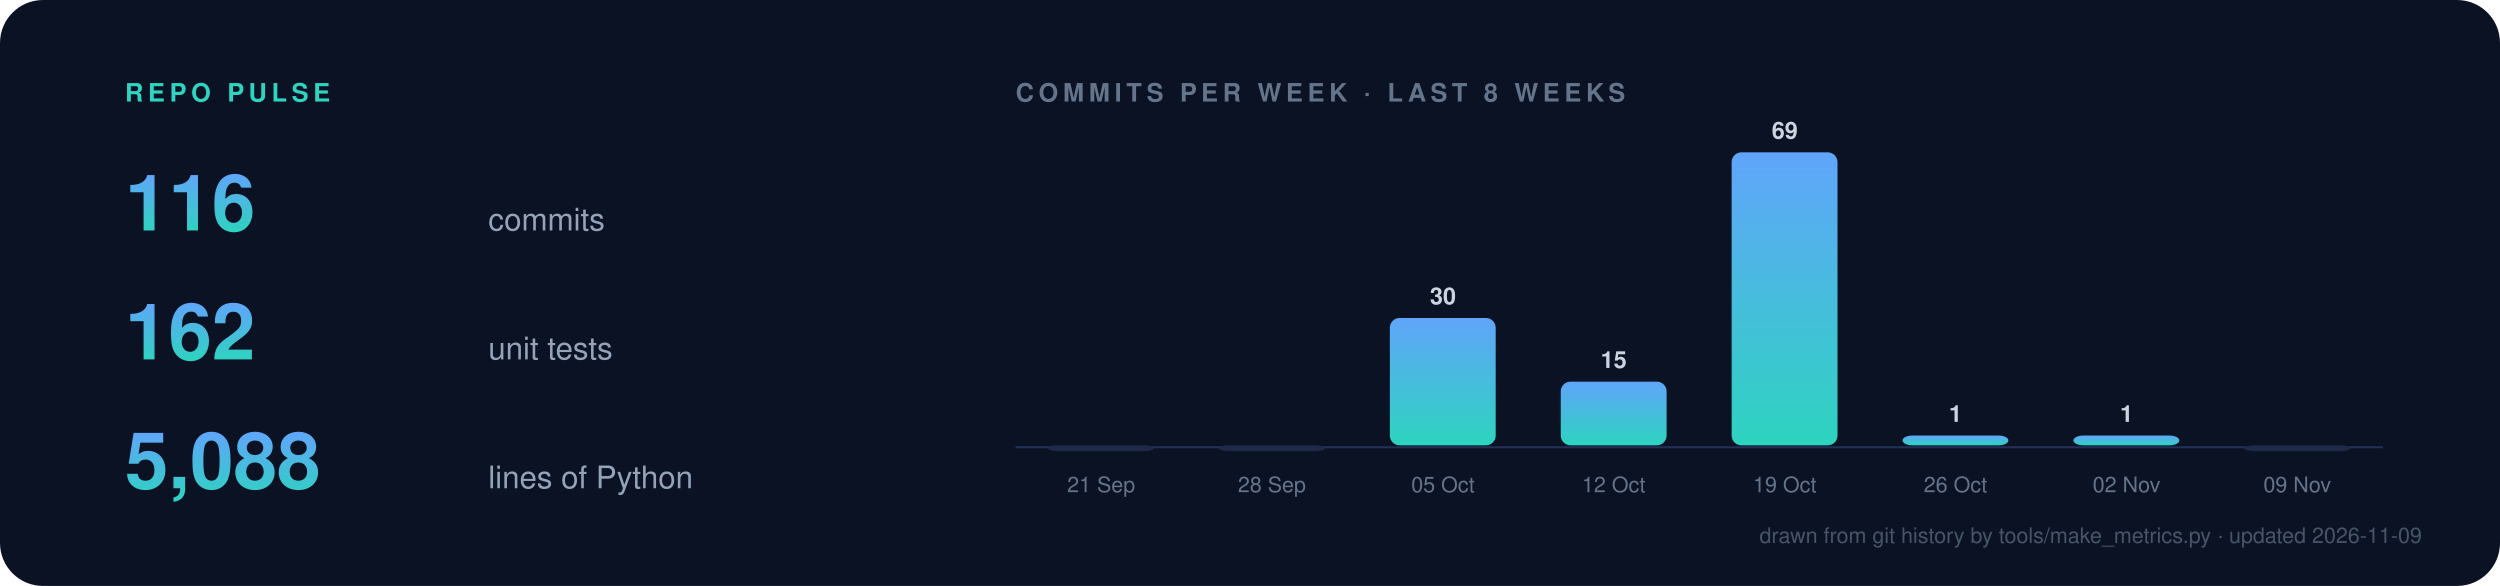
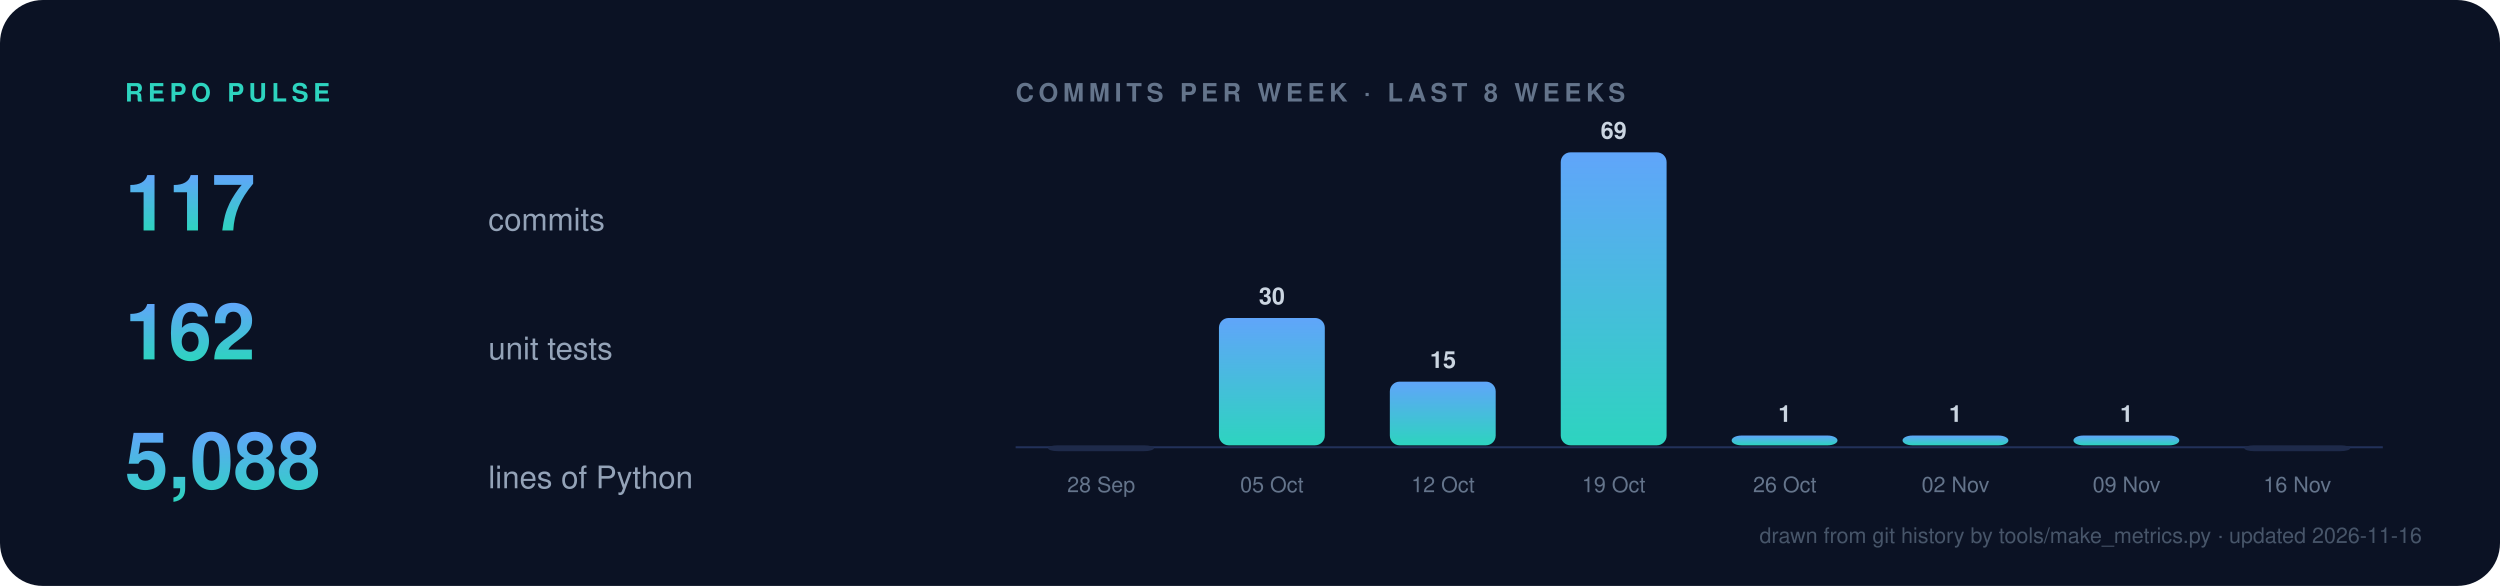
<svg xmlns="http://www.w3.org/2000/svg" width="1280" height="300" viewBox="0 0 1280 300" role="img" aria-labelledby="t">
  <defs>
    <linearGradient id="ac" x1="0" y1="1" x2="0" y2="0">
      <stop offset="0" stop-color="#2dd4bf" />
      <stop offset="1" stop-color="#60a5fa" />
    </linearGradient>
    <clipPath id="r">
      <rect width="1280" height="300" rx="22" />
    </clipPath>
  </defs>
  <g clip-path="url(#r)" font-family="ui-sans-serif,-apple-system,'Segoe UI',Helvetica,Arial,sans-serif">
    <rect width="1280" height="300" fill="#0b1224" />
    <text x="64" y="52" font-size="13" font-weight="800" letter-spacing="2.4" fill="#2dd4bf">REPO PULSE</text>
-     <text x="64" y="118" font-size="40" font-weight="800" fill="url(#ac)">116</text>
+     <text x="64" y="118" font-size="40" font-weight="800" fill="url(#ac)">117</text>
    <text x="250" y="118" font-size="16" fill="#94a3b8">commits</text>
    <text x="64" y="184" font-size="40" font-weight="800" fill="url(#ac)">162</text>
    <text x="250" y="184" font-size="16" fill="#94a3b8">unit tests</text>
    <text x="64" y="250" font-size="40" font-weight="800" fill="url(#ac)">5,088</text>
    <text x="250" y="250" font-size="16" fill="#94a3b8">lines of Python</text>
    <text x="520" y="52" font-size="13" font-weight="800" letter-spacing="2.4" fill="#64748b">COMMITS PER WEEK · LAST 8 WEEKS</text>
    <line x1="520" y1="229" x2="1220" y2="229" stroke="#22315a" />
    <rect x="536.6" y="228.0" width="54.2" height="3.0" rx="5" fill="#1e2a4a" />
-     <rect x="624.1" y="228.0" width="54.2" height="3.0" rx="5" fill="#1e2a4a" />
-     <rect x="711.6" y="162.8" width="54.2" height="65.2" rx="5" fill="url(#ac)" />
-     <text x="738.8" y="155.8" font-size="12" font-weight="700" fill="#cbd5e1" text-anchor="middle">30</text>
-     <rect x="799.1" y="195.4" width="54.2" height="32.6" rx="5" fill="url(#ac)" />
-     <text x="826.2" y="188.4" font-size="12" font-weight="700" fill="#cbd5e1" text-anchor="middle">15</text>
-     <rect x="886.6" y="78.0" width="54.2" height="150.0" rx="5" fill="url(#ac)" />
-     <text x="913.8" y="71.0" font-size="12" font-weight="700" fill="#cbd5e1" text-anchor="middle">69</text>
+     <rect x="624.1" y="162.8" width="54.2" height="65.2" rx="5" fill="url(#ac)" />
+     <text x="651.2" y="155.8" font-size="12" font-weight="700" fill="#cbd5e1" text-anchor="middle">30</text>
+     <rect x="711.6" y="195.4" width="54.2" height="32.6" rx="5" fill="url(#ac)" />
+     <text x="738.8" y="188.4" font-size="12" font-weight="700" fill="#cbd5e1" text-anchor="middle">15</text>
+     <rect x="799.1" y="78.0" width="54.2" height="150.0" rx="5" fill="url(#ac)" />
+     <text x="826.2" y="71.0" font-size="12" font-weight="700" fill="#cbd5e1" text-anchor="middle">69</text>
+     <rect x="886.6" y="223.0" width="54.2" height="5.0" rx="5" fill="url(#ac)" />
+     <text x="913.8" y="216.0" font-size="12" font-weight="700" fill="#cbd5e1" text-anchor="middle">1</text>
    <rect x="974.1" y="223.0" width="54.2" height="5.0" rx="5" fill="url(#ac)" />
    <text x="1001.2" y="216.0" font-size="12" font-weight="700" fill="#cbd5e1" text-anchor="middle">1</text>
    <rect x="1061.6" y="223.0" width="54.2" height="5.0" rx="5" fill="url(#ac)" />
    <text x="1088.8" y="216.0" font-size="12" font-weight="700" fill="#cbd5e1" text-anchor="middle">1</text>
    <rect x="1149.1" y="228.0" width="54.2" height="3.0" rx="5" fill="#1e2a4a" />
-     <text x="563.8" y="252" font-size="11" fill="#64748b" text-anchor="middle">21 Sep</text>
-     <text x="651.2" y="252" font-size="11" fill="#64748b" text-anchor="middle">28 Sep</text>
-     <text x="738.8" y="252" font-size="11" fill="#64748b" text-anchor="middle">05 Oct</text>
-     <text x="826.2" y="252" font-size="11" fill="#64748b" text-anchor="middle">12 Oct</text>
-     <text x="913.8" y="252" font-size="11" fill="#64748b" text-anchor="middle">19 Oct</text>
-     <text x="1001.2" y="252" font-size="11" fill="#64748b" text-anchor="middle">26 Oct</text>
-     <text x="1088.8" y="252" font-size="11" fill="#64748b" text-anchor="middle">02 Nov</text>
-     <text x="1176.2" y="252" font-size="11" fill="#64748b" text-anchor="middle">09 Nov</text>
-     <text x="1240" y="278" font-size="11" fill="#475569" text-anchor="end">drawn from git history by tools/make_metrics.py · updated 2026-11-09</text>
+     <text x="563.8" y="252" font-size="11" fill="#64748b" text-anchor="middle">28 Sep</text>
+     <text x="651.2" y="252" font-size="11" fill="#64748b" text-anchor="middle">05 Oct</text>
+     <text x="738.8" y="252" font-size="11" fill="#64748b" text-anchor="middle">12 Oct</text>
+     <text x="826.2" y="252" font-size="11" fill="#64748b" text-anchor="middle">19 Oct</text>
+     <text x="913.8" y="252" font-size="11" fill="#64748b" text-anchor="middle">26 Oct</text>
+     <text x="1001.2" y="252" font-size="11" fill="#64748b" text-anchor="middle">02 Nov</text>
+     <text x="1088.8" y="252" font-size="11" fill="#64748b" text-anchor="middle">09 Nov</text>
+     <text x="1176.2" y="252" font-size="11" fill="#64748b" text-anchor="middle">16 Nov</text>
+     <text x="1240" y="278" font-size="11" fill="#475569" text-anchor="end">drawn from git history by tools/make_metrics.py · updated 2026-11-16</text>
  </g>
</svg>
